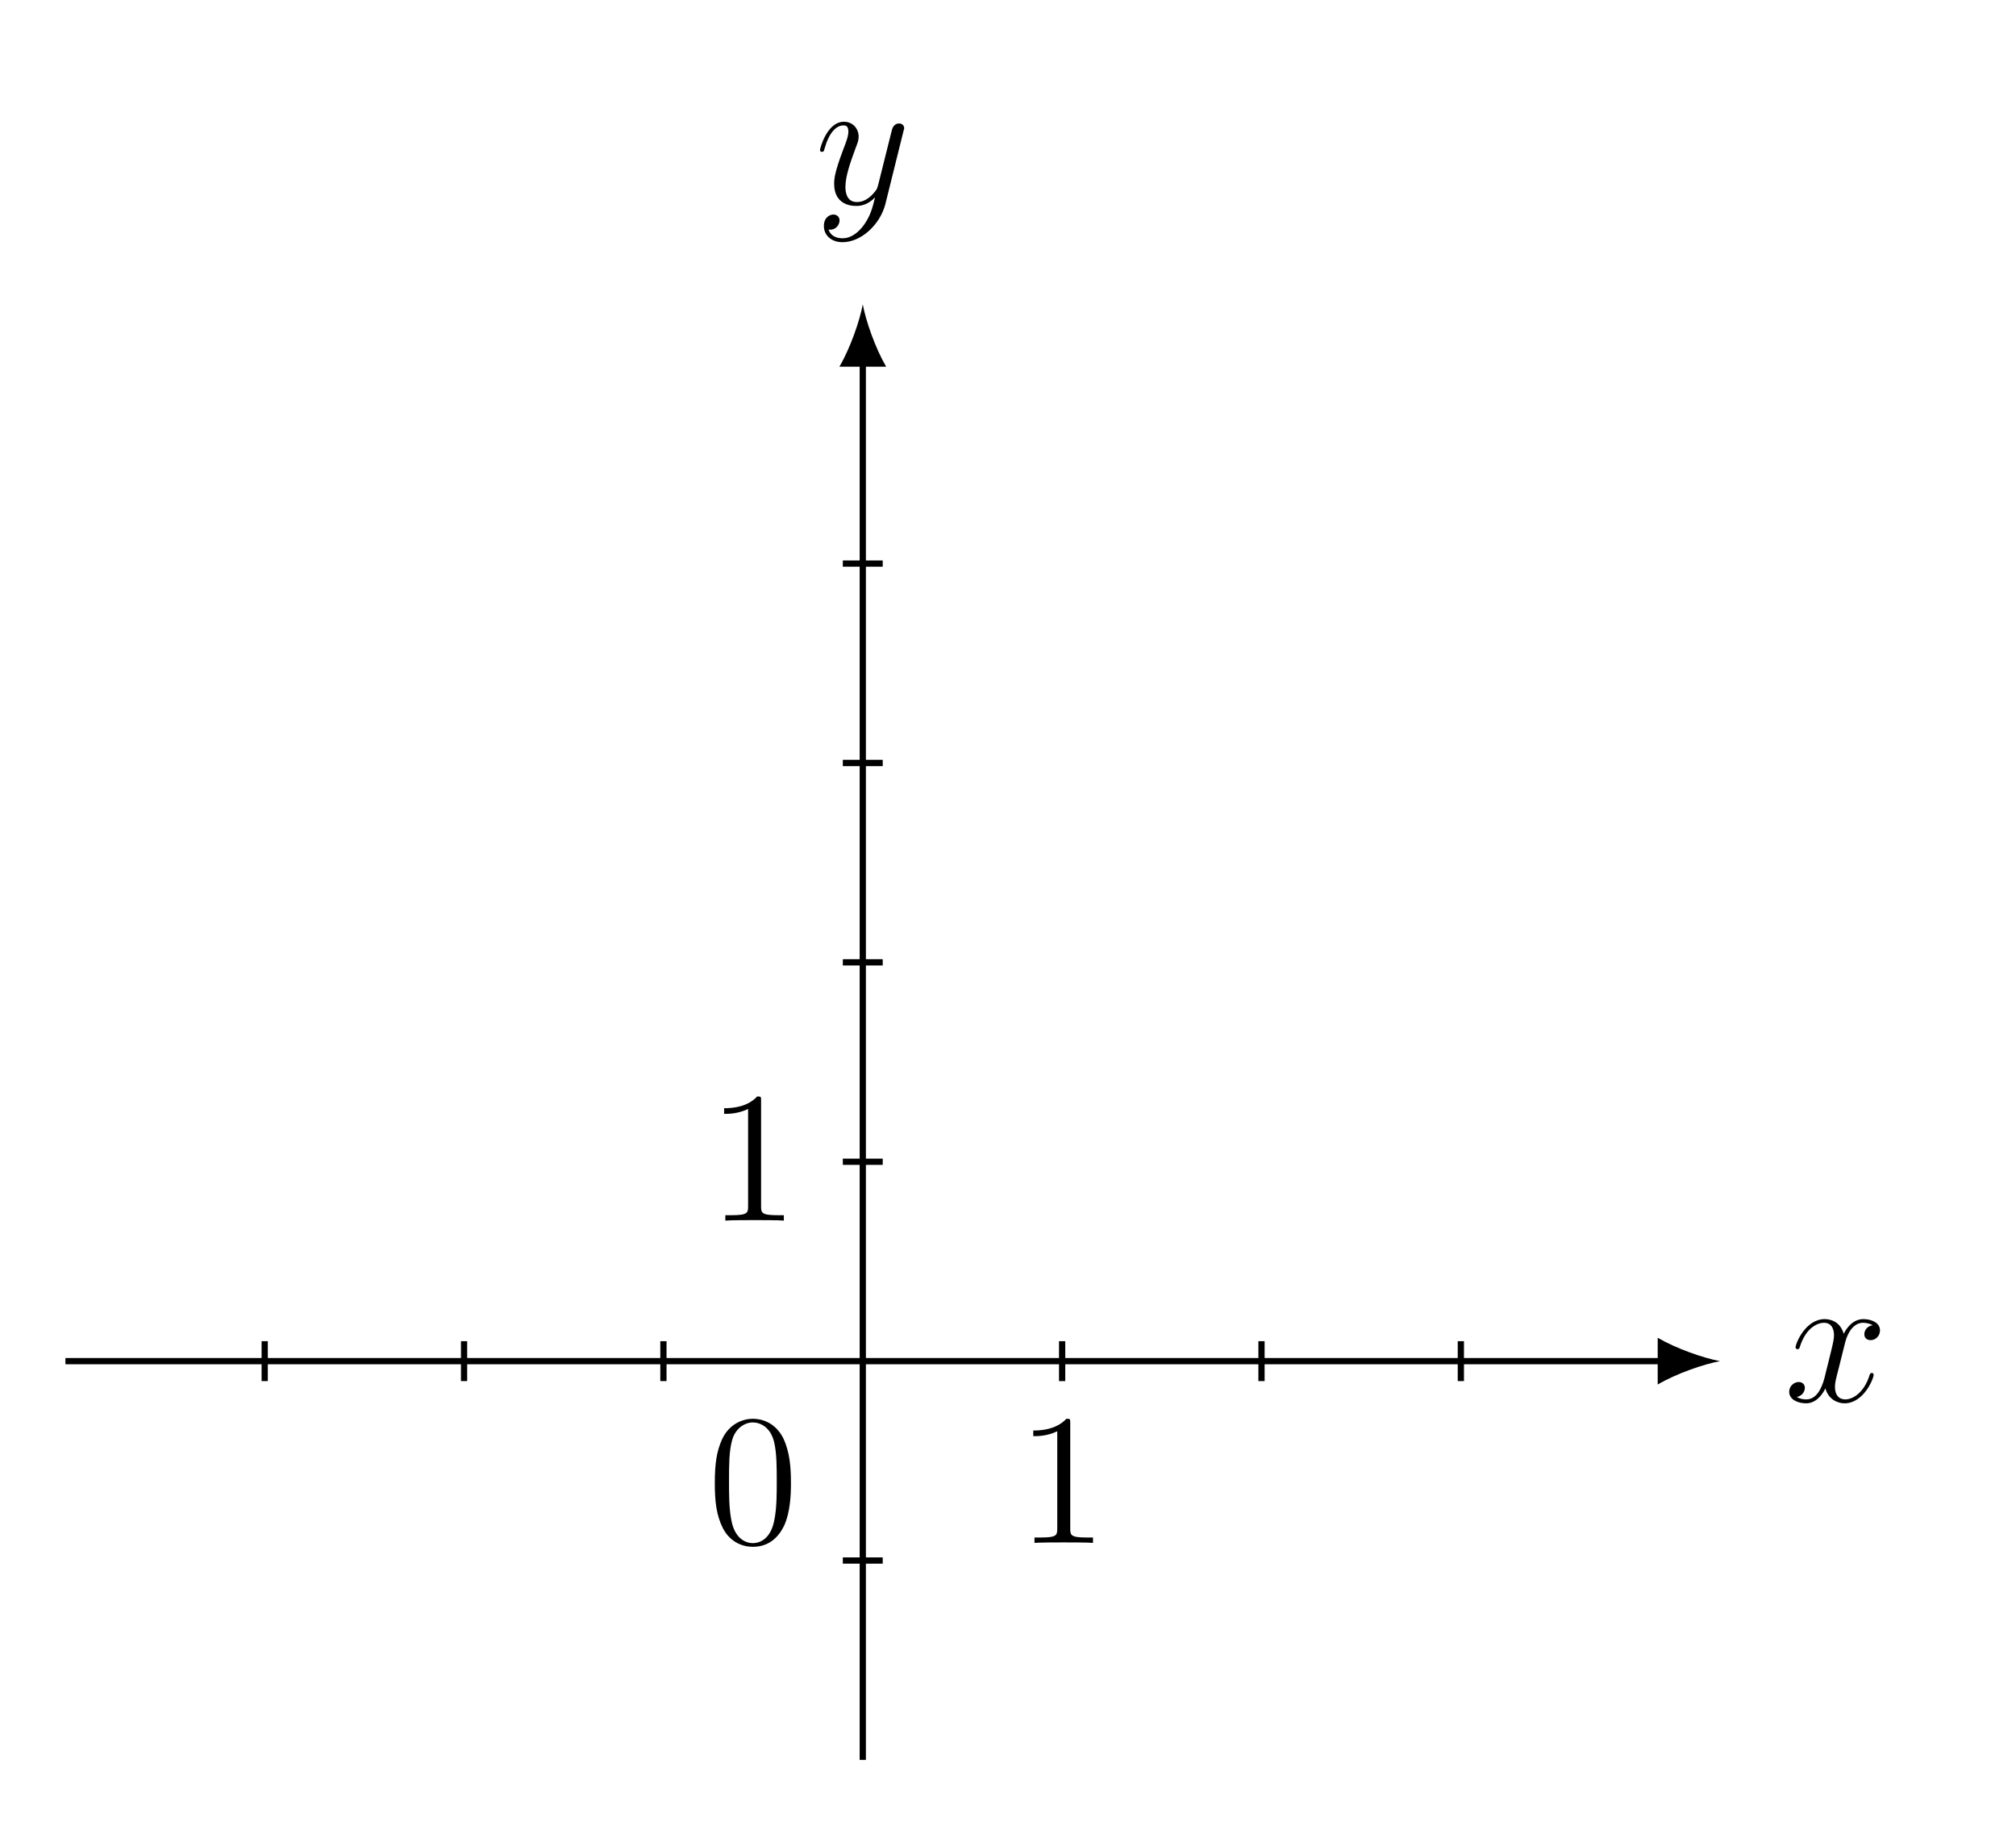
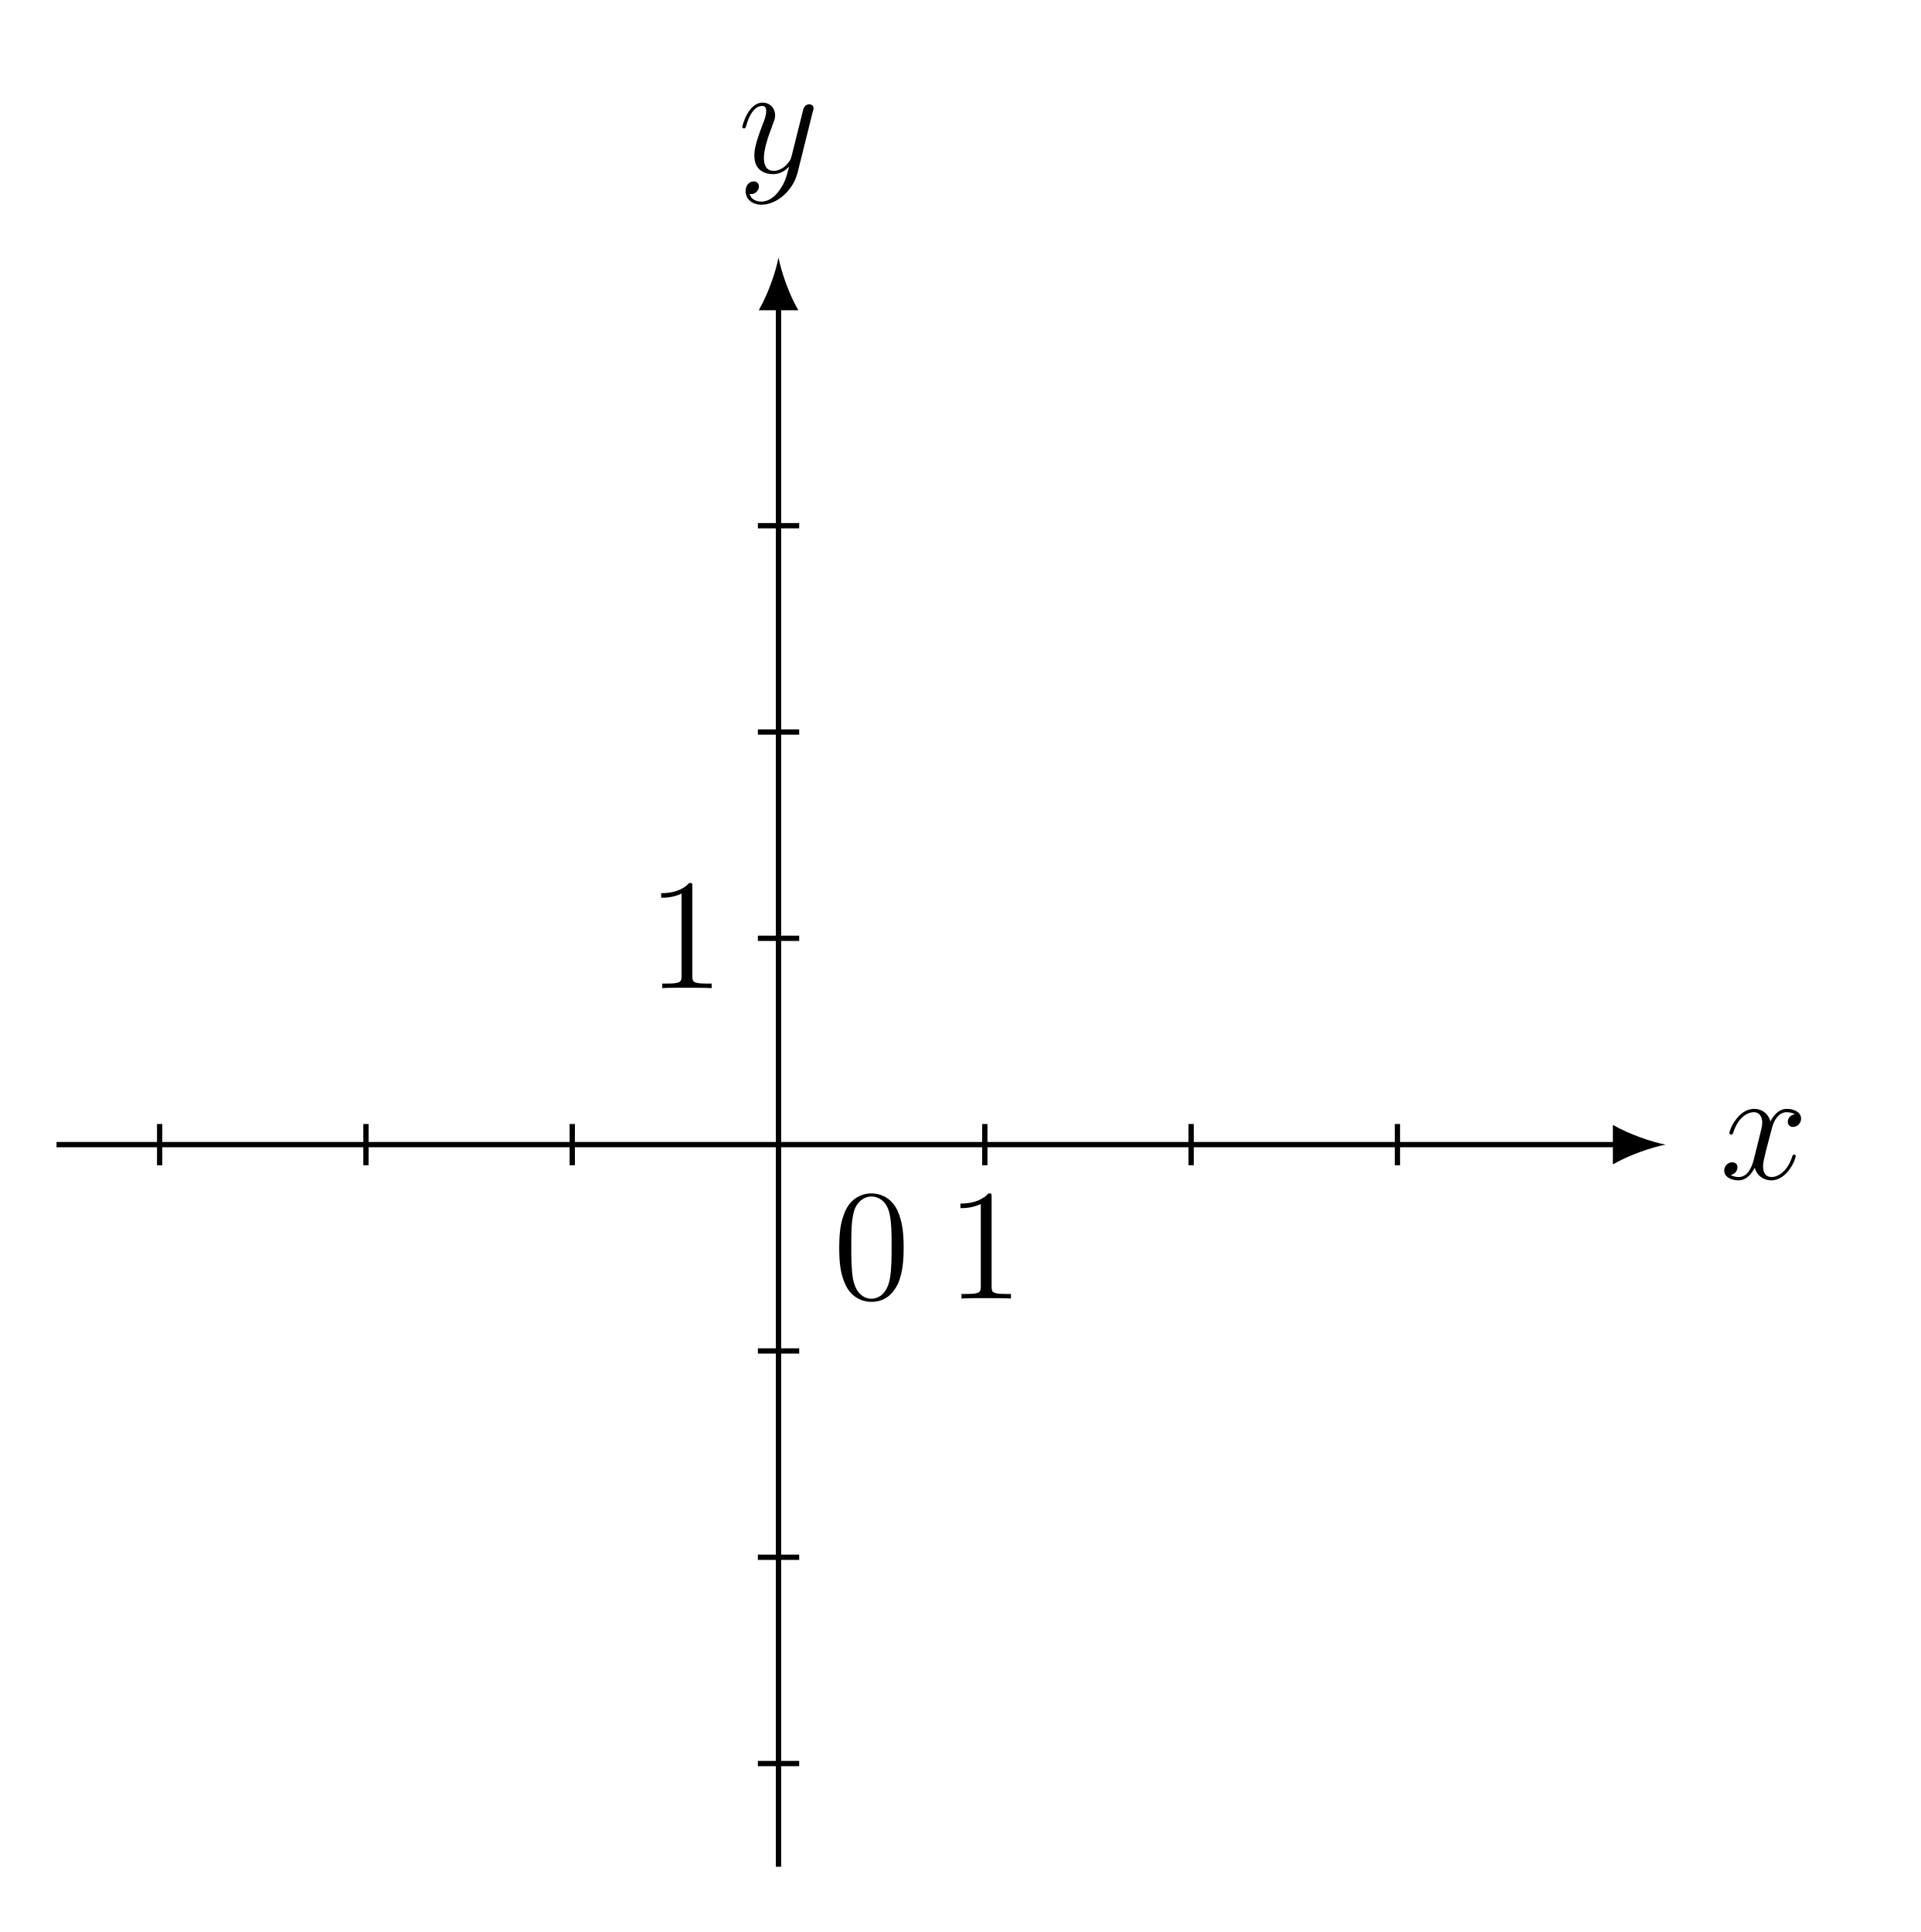
- <svg xmlns="http://www.w3.org/2000/svg" xmlns:xlink="http://www.w3.org/1999/xlink" width="128.697pt" height="116.761pt" viewBox="0 0 128.697 116.761" version="1.2">
+ <svg xmlns="http://www.w3.org/2000/svg" xmlns:xlink="http://www.w3.org/1999/xlink" width="144.431pt" height="145.251pt" viewBox="0 0 144.431 145.251" version="1.2">
  <defs>
    <g>
      <symbol overflow="visible" id="glyph0-0">
        <path style="stroke:none;" d="" />
      </symbol>
      <symbol overflow="visible" id="glyph0-1">
-         <path style="stroke:none;" d="M 5.719 -1.703 C 5.719 -1.766 5.672 -1.812 5.609 -1.812 C 5.5 -1.812 5.484 -1.75 5.453 -1.656 C 5.125 -0.609 4.438 -0.125 3.906 -0.125 C 3.484 -0.125 3.25 -0.422 3.25 -0.922 C 3.25 -1.188 3.297 -1.375 3.5 -2.156 L 3.906 -3.781 C 4.094 -4.5 4.5 -5.016 5.047 -5.016 C 5.047 -5.016 5.406 -5.016 5.656 -4.859 C 5.266 -4.797 5.125 -4.5 5.125 -4.281 C 5.125 -4 5.359 -3.906 5.516 -3.906 C 5.875 -3.906 6.125 -4.203 6.125 -4.531 C 6.125 -5.031 5.562 -5.25 5.062 -5.25 C 4.328 -5.25 3.922 -4.547 3.812 -4.312 C 3.547 -5.203 2.797 -5.25 2.594 -5.25 C 1.375 -5.25 0.734 -3.703 0.734 -3.438 C 0.734 -3.391 0.781 -3.328 0.859 -3.328 C 0.953 -3.328 0.984 -3.391 1 -3.453 C 1.406 -4.766 2.203 -5.016 2.547 -5.016 C 3.094 -5.016 3.188 -4.516 3.188 -4.234 C 3.188 -3.969 3.125 -3.703 2.984 -3.125 L 2.578 -1.484 C 2.391 -0.781 2.047 -0.125 1.422 -0.125 C 1.359 -0.125 1.062 -0.125 0.812 -0.281 C 1.234 -0.359 1.328 -0.719 1.328 -0.859 C 1.328 -1.094 1.156 -1.234 0.938 -1.234 C 0.641 -1.234 0.328 -0.984 0.328 -0.609 C 0.328 -0.109 0.891 0.125 1.406 0.125 C 1.984 0.125 2.391 -0.328 2.641 -0.828 C 2.828 -0.125 3.422 0.125 3.859 0.125 C 5.078 0.125 5.719 -1.438 5.719 -1.703 Z M 5.719 -1.703 " />
+         <path style="stroke:none;" d="M 5.703 -1.703 C 5.703 -1.766 5.656 -1.812 5.594 -1.812 C 5.484 -1.812 5.469 -1.75 5.438 -1.656 C 5.109 -0.609 4.422 -0.125 3.891 -0.125 C 3.469 -0.125 3.25 -0.422 3.25 -0.922 C 3.25 -1.172 3.297 -1.375 3.484 -2.156 L 3.906 -3.766 C 4.078 -4.484 4.484 -5 5.031 -5 C 5.031 -5 5.391 -5 5.641 -4.844 C 5.25 -4.781 5.109 -4.5 5.109 -4.266 C 5.109 -3.984 5.344 -3.891 5.5 -3.891 C 5.859 -3.891 6.109 -4.203 6.109 -4.516 C 6.109 -5.016 5.547 -5.25 5.047 -5.25 C 4.312 -5.25 3.906 -4.531 3.812 -4.297 C 3.531 -5.203 2.797 -5.25 2.578 -5.25 C 1.375 -5.25 0.719 -3.688 0.719 -3.422 C 0.719 -3.375 0.766 -3.312 0.859 -3.312 C 0.953 -3.312 0.969 -3.391 1 -3.438 C 1.406 -4.75 2.203 -5 2.547 -5 C 3.078 -5 3.188 -4.5 3.188 -4.219 C 3.188 -3.953 3.109 -3.688 2.969 -3.109 L 2.562 -1.484 C 2.391 -0.766 2.047 -0.125 1.422 -0.125 C 1.359 -0.125 1.062 -0.125 0.812 -0.281 C 1.234 -0.359 1.328 -0.719 1.328 -0.859 C 1.328 -1.094 1.156 -1.234 0.922 -1.234 C 0.641 -1.234 0.328 -0.984 0.328 -0.609 C 0.328 -0.109 0.891 0.125 1.406 0.125 C 1.969 0.125 2.375 -0.328 2.625 -0.828 C 2.812 -0.125 3.406 0.125 3.859 0.125 C 5.062 0.125 5.703 -1.438 5.703 -1.703 Z M 5.703 -1.703 " />
      </symbol>
      <symbol overflow="visible" id="glyph0-2">
-         <path style="stroke:none;" d="M 5.656 -4.641 C 5.672 -4.703 5.703 -4.766 5.703 -4.844 C 5.703 -5.016 5.562 -5.141 5.375 -5.141 C 5.266 -5.141 5.016 -5.094 4.922 -4.734 L 4.047 -1.234 C 3.984 -1.016 3.984 -0.984 3.891 -0.859 C 3.641 -0.531 3.25 -0.125 2.688 -0.125 C 2.016 -0.125 1.953 -0.781 1.953 -1.094 C 1.953 -1.781 2.281 -2.688 2.594 -3.547 C 2.734 -3.906 2.797 -4.062 2.797 -4.297 C 2.797 -4.797 2.438 -5.25 1.859 -5.25 C 0.766 -5.25 0.328 -3.531 0.328 -3.438 C 0.328 -3.391 0.375 -3.328 0.453 -3.328 C 0.562 -3.328 0.578 -3.375 0.625 -3.547 C 0.906 -4.547 1.359 -5.016 1.828 -5.016 C 1.938 -5.016 2.141 -5.016 2.141 -4.625 C 2.141 -4.312 2 -3.969 1.828 -3.516 C 1.234 -1.953 1.234 -1.562 1.234 -1.281 C 1.234 -0.141 2.047 0.125 2.641 0.125 C 3 0.125 3.422 0.016 3.844 -0.422 C 3.672 0.281 3.547 0.75 3.141 1.328 C 2.812 1.781 2.344 2.188 1.766 2.188 C 1.625 2.188 1.047 2.172 0.875 1.625 C 0.906 1.641 0.984 1.641 0.984 1.641 C 1.344 1.641 1.578 1.328 1.578 1.047 C 1.578 0.781 1.359 0.672 1.188 0.672 C 0.984 0.672 0.578 0.828 0.578 1.406 C 0.578 2.016 1.078 2.438 1.766 2.438 C 2.953 2.438 4.156 1.328 4.5 0.016 Z M 5.656 -4.641 " />
+         <path style="stroke:none;" d="M 5.641 -4.625 C 5.656 -4.688 5.688 -4.75 5.688 -4.828 C 5.688 -5 5.547 -5.125 5.359 -5.125 C 5.25 -5.125 5 -5.078 4.906 -4.719 L 4.031 -1.219 C 3.969 -1.016 3.969 -0.984 3.875 -0.859 C 3.641 -0.516 3.25 -0.125 2.672 -0.125 C 2.016 -0.125 1.953 -0.766 1.953 -1.094 C 1.953 -1.766 2.266 -2.688 2.594 -3.547 C 2.719 -3.891 2.797 -4.062 2.797 -4.297 C 2.797 -4.797 2.438 -5.25 1.859 -5.25 C 0.766 -5.25 0.328 -3.516 0.328 -3.422 C 0.328 -3.375 0.375 -3.312 0.453 -3.312 C 0.562 -3.312 0.578 -3.359 0.625 -3.531 C 0.906 -4.531 1.359 -5 1.812 -5 C 1.922 -5 2.125 -5 2.125 -4.609 C 2.125 -4.297 2 -3.953 1.812 -3.5 C 1.234 -1.953 1.234 -1.562 1.234 -1.266 C 1.234 -0.141 2.047 0.125 2.641 0.125 C 2.984 0.125 3.406 0.016 3.828 -0.422 L 3.844 -0.422 C 3.656 0.281 3.547 0.75 3.125 1.328 C 2.812 1.781 2.344 2.188 1.766 2.188 C 1.609 2.188 1.047 2.172 0.875 1.609 C 0.906 1.625 0.984 1.625 0.984 1.625 C 1.344 1.625 1.578 1.312 1.578 1.047 C 1.578 0.766 1.359 0.672 1.172 0.672 C 0.984 0.672 0.578 0.828 0.578 1.406 C 0.578 2.016 1.078 2.422 1.766 2.422 C 2.953 2.422 4.156 1.328 4.484 0.016 Z M 5.641 -4.625 " />
      </symbol>
      <symbol overflow="visible" id="glyph1-0">
        <path style="stroke:none;" d="" />
      </symbol>
      <symbol overflow="visible" id="glyph1-1">
-         <path style="stroke:none;" d="M 5.344 -3.812 C 5.344 -4.797 5.281 -5.766 4.859 -6.672 C 4.359 -7.672 3.5 -7.922 2.922 -7.922 C 2.234 -7.922 1.391 -7.578 0.938 -6.594 C 0.609 -5.844 0.484 -5.109 0.484 -3.812 C 0.484 -2.656 0.578 -1.781 1 -0.938 C 1.469 -0.031 2.281 0.25 2.906 0.25 C 3.953 0.25 4.547 -0.375 4.891 -1.062 C 5.312 -1.953 5.344 -3.125 5.344 -3.812 Z M 4.438 -3.953 C 4.438 -3.156 4.438 -2.25 4.297 -1.531 C 4.078 -0.219 3.328 0.016 2.906 0.016 C 2.531 0.016 1.75 -0.203 1.531 -1.5 C 1.391 -2.219 1.391 -3.125 1.391 -3.953 C 1.391 -4.938 1.391 -5.812 1.578 -6.516 C 1.781 -7.312 2.391 -7.688 2.906 -7.688 C 3.359 -7.688 4.047 -7.422 4.281 -6.391 C 4.438 -5.703 4.438 -4.766 4.438 -3.953 Z M 4.438 -3.953 " />
+         <path style="stroke:none;" d="M 5.328 -3.812 C 5.328 -4.797 5.266 -5.75 4.844 -6.656 C 4.359 -7.641 3.5 -7.906 2.906 -7.906 C 2.219 -7.906 1.375 -7.562 0.938 -6.578 C 0.609 -5.828 0.484 -5.094 0.484 -3.812 C 0.484 -2.656 0.578 -1.781 1 -0.938 C 1.469 -0.031 2.281 0.25 2.906 0.25 C 3.938 0.25 4.531 -0.375 4.875 -1.062 C 5.297 -1.953 5.328 -3.109 5.328 -3.812 Z M 4.422 -3.953 C 4.422 -3.156 4.422 -2.25 4.297 -1.516 C 4.062 -0.219 3.312 0.016 2.906 0.016 C 2.516 0.016 1.75 -0.203 1.516 -1.5 C 1.391 -2.219 1.391 -3.109 1.391 -3.953 C 1.391 -4.922 1.391 -5.797 1.578 -6.5 C 1.781 -7.297 2.391 -7.672 2.906 -7.672 C 3.359 -7.672 4.047 -7.391 4.266 -6.375 C 4.422 -5.703 4.422 -4.75 4.422 -3.953 Z M 4.422 -3.953 " />
      </symbol>
      <symbol overflow="visible" id="glyph1-2">
-         <path style="stroke:none;" d="M 4.891 0 L 4.891 -0.344 L 4.516 -0.344 C 3.469 -0.344 3.438 -0.484 3.438 -0.922 L 3.438 -7.641 C 3.438 -7.922 3.438 -7.922 3.188 -7.922 C 2.906 -7.609 2.312 -7.172 1.078 -7.172 L 1.078 -6.812 C 1.359 -6.812 1.953 -6.812 2.609 -7.125 L 2.609 -0.922 C 2.609 -0.484 2.578 -0.344 1.531 -0.344 L 1.156 -0.344 L 1.156 0 C 1.484 -0.031 2.641 -0.031 3.031 -0.031 C 3.422 -0.031 4.562 -0.031 4.891 0 Z M 4.891 0 " />
+         <path style="stroke:none;" d="M 4.875 0 L 4.875 -0.344 L 4.5 -0.344 C 3.453 -0.344 3.422 -0.484 3.422 -0.922 L 3.422 -7.625 C 3.422 -7.891 3.422 -7.906 3.188 -7.906 C 2.906 -7.594 2.312 -7.141 1.078 -7.141 L 1.078 -6.797 C 1.359 -6.797 1.953 -6.797 2.609 -7.109 L 2.609 -0.922 C 2.609 -0.484 2.562 -0.344 1.516 -0.344 L 1.156 -0.344 L 1.156 0 C 1.469 -0.031 2.625 -0.031 3.016 -0.031 C 3.406 -0.031 4.547 -0.031 4.875 0 Z M 4.875 0 " />
      </symbol>
    </g>
  </defs>
  <g id="surface1">
-     <path style="fill:none;stroke-width:0.399;stroke-linecap:butt;stroke-linejoin:miter;stroke:rgb(0%,0%,0%);stroke-opacity:1;stroke-miterlimit:10;" d="M -51.022 -0.001 L 51.265 -0.001 " transform="matrix(0.997651,0,0,-0.997651,55.07832,86.87841)" />
-     <path style=" stroke:none;fill-rule:nonzero;fill:rgb(0%,0%,0%);fill-opacity:1;" d="M 109.801 86.879 C 108.738 86.68 107.016 86.082 105.824 85.387 L 105.824 88.371 C 107.016 87.672 108.738 87.078 109.801 86.879 " />
+     <path style="fill:none;stroke-width:0.399;stroke-linecap:butt;stroke-linejoin:miter;stroke:rgb(0%,0%,0%);stroke-opacity:1;stroke-miterlimit:10;" d="M -54.567 0.001 L 63.453 0.001 " transform="matrix(0.99487,0,0,-0.99487,58.53703,86.05525)" />
+     <path style=" stroke:none;fill-rule:nonzero;fill:rgb(0%,0%,0%);fill-opacity:1;" d="M 125.234 86.055 C 124.176 85.855 122.457 85.262 121.27 84.57 L 121.27 87.543 C 122.457 86.848 124.176 86.254 125.234 86.055 " />
    <g style="fill:rgb(0%,0%,0%);fill-opacity:1;">
-       <use xlink:href="#glyph0-1" x="113.89" y="89.446" />
+       <use xlink:href="#glyph0-1" x="129.313" y="88.616" />
    </g>
-     <path style="fill:none;stroke-width:0.399;stroke-linecap:butt;stroke-linejoin:miter;stroke:rgb(0%,0%,0%);stroke-opacity:1;stroke-miterlimit:10;" d="M -0 -25.514 L -0 64.021 " transform="matrix(0.997651,0,0,-0.997651,55.07832,86.87841)" />
-     <path style=" stroke:none;fill-rule:nonzero;fill:rgb(0%,0%,0%);fill-opacity:1;" d="M 55.078 19.43 C 54.879 20.492 54.281 22.215 53.586 23.406 L 56.57 23.406 C 55.875 22.215 55.277 20.492 55.078 19.43 " />
+     <path style="fill:none;stroke-width:0.399;stroke-linecap:butt;stroke-linejoin:miter;stroke:rgb(0%,0%,0%);stroke-opacity:1;stroke-miterlimit:10;" d="M -0.002 -54.568 L -0.002 63.455 " transform="matrix(0.99487,0,0,-0.99487,58.53703,86.05525)" />
+     <path style=" stroke:none;fill-rule:nonzero;fill:rgb(0%,0%,0%);fill-opacity:1;" d="M 58.535 19.359 C 58.34 20.414 57.742 22.133 57.051 23.324 L 60.023 23.324 C 59.328 22.133 58.734 20.414 58.535 19.359 " />
    <g style="fill:rgb(0%,0%,0%);fill-opacity:1;">
-       <use xlink:href="#glyph0-2" x="52.017" y="13.021" />
+       <use xlink:href="#glyph0-2" x="55.485" y="12.967" />
    </g>
-     <path style="fill:none;stroke-width:0.399;stroke-linecap:butt;stroke-linejoin:miter;stroke:rgb(0%,0%,0%);stroke-opacity:1;stroke-miterlimit:10;" d="M -38.27 -1.277 L -38.27 1.276 " transform="matrix(0.997651,0,0,-0.997651,55.07832,86.87841)" />
-     <path style="fill:none;stroke-width:0.399;stroke-linecap:butt;stroke-linejoin:miter;stroke:rgb(0%,0%,0%);stroke-opacity:1;stroke-miterlimit:10;" d="M -25.513 -1.277 L -25.513 1.276 " transform="matrix(0.997651,0,0,-0.997651,55.07832,86.87841)" />
-     <path style="fill:none;stroke-width:0.399;stroke-linecap:butt;stroke-linejoin:miter;stroke:rgb(0%,0%,0%);stroke-opacity:1;stroke-miterlimit:10;" d="M -12.757 -1.277 L -12.757 1.276 " transform="matrix(0.997651,0,0,-0.997651,55.07832,86.87841)" />
-     <path style="fill:none;stroke-width:0.399;stroke-linecap:butt;stroke-linejoin:miter;stroke:rgb(0%,0%,0%);stroke-opacity:1;stroke-miterlimit:10;" d="M 12.756 -1.277 L 12.756 1.276 " transform="matrix(0.997651,0,0,-0.997651,55.07832,86.87841)" />
-     <path style="fill:none;stroke-width:0.399;stroke-linecap:butt;stroke-linejoin:miter;stroke:rgb(0%,0%,0%);stroke-opacity:1;stroke-miterlimit:10;" d="M 25.513 -1.277 L 25.513 1.276 " transform="matrix(0.997651,0,0,-0.997651,55.07832,86.87841)" />
-     <path style="fill:none;stroke-width:0.399;stroke-linecap:butt;stroke-linejoin:miter;stroke:rgb(0%,0%,0%);stroke-opacity:1;stroke-miterlimit:10;" d="M 38.269 -1.277 L 38.269 1.276 " transform="matrix(0.997651,0,0,-0.997651,55.07832,86.87841)" />
-     <path style="fill:none;stroke-width:0.399;stroke-linecap:butt;stroke-linejoin:miter;stroke:rgb(0%,0%,0%);stroke-opacity:1;stroke-miterlimit:10;" d="M -1.277 -12.757 L 1.276 -12.757 " transform="matrix(0.997651,0,0,-0.997651,55.07832,86.87841)" />
-     <path style="fill:none;stroke-width:0.399;stroke-linecap:butt;stroke-linejoin:miter;stroke:rgb(0%,0%,0%);stroke-opacity:1;stroke-miterlimit:10;" d="M -1.277 12.756 L 1.276 12.756 " transform="matrix(0.997651,0,0,-0.997651,55.07832,86.87841)" />
-     <path style="fill:none;stroke-width:0.399;stroke-linecap:butt;stroke-linejoin:miter;stroke:rgb(0%,0%,0%);stroke-opacity:1;stroke-miterlimit:10;" d="M -1.277 25.513 L 1.276 25.513 " transform="matrix(0.997651,0,0,-0.997651,55.07832,86.87841)" />
-     <path style="fill:none;stroke-width:0.399;stroke-linecap:butt;stroke-linejoin:miter;stroke:rgb(0%,0%,0%);stroke-opacity:1;stroke-miterlimit:10;" d="M -1.277 38.269 L 1.276 38.269 " transform="matrix(0.997651,0,0,-0.997651,55.07832,86.87841)" />
-     <path style="fill:none;stroke-width:0.399;stroke-linecap:butt;stroke-linejoin:miter;stroke:rgb(0%,0%,0%);stroke-opacity:1;stroke-miterlimit:10;" d="M -1.277 51.026 L 1.276 51.026 " transform="matrix(0.997651,0,0,-0.997651,55.07832,86.87841)" />
+     <path style="fill:none;stroke-width:0.399;stroke-linecap:butt;stroke-linejoin:miter;stroke:rgb(0%,0%,0%);stroke-opacity:1;stroke-miterlimit:10;" d="M -46.773 -1.558 L -46.773 1.559 " transform="matrix(0.99487,0,0,-0.99487,58.53703,86.05525)" />
+     <path style="fill:none;stroke-width:0.399;stroke-linecap:butt;stroke-linejoin:miter;stroke:rgb(0%,0%,0%);stroke-opacity:1;stroke-miterlimit:10;" d="M -31.181 -1.558 L -31.181 1.559 " transform="matrix(0.99487,0,0,-0.99487,58.53703,86.05525)" />
+     <path style="fill:none;stroke-width:0.399;stroke-linecap:butt;stroke-linejoin:miter;stroke:rgb(0%,0%,0%);stroke-opacity:1;stroke-miterlimit:10;" d="M -15.59 -1.558 L -15.59 1.559 " transform="matrix(0.99487,0,0,-0.99487,58.53703,86.05525)" />
+     <path style="fill:none;stroke-width:0.399;stroke-linecap:butt;stroke-linejoin:miter;stroke:rgb(0%,0%,0%);stroke-opacity:1;stroke-miterlimit:10;" d="M 15.59 -1.558 L 15.59 1.559 " transform="matrix(0.99487,0,0,-0.99487,58.53703,86.05525)" />
+     <path style="fill:none;stroke-width:0.399;stroke-linecap:butt;stroke-linejoin:miter;stroke:rgb(0%,0%,0%);stroke-opacity:1;stroke-miterlimit:10;" d="M 31.182 -1.558 L 31.182 1.559 " transform="matrix(0.99487,0,0,-0.99487,58.53703,86.05525)" />
+     <path style="fill:none;stroke-width:0.399;stroke-linecap:butt;stroke-linejoin:miter;stroke:rgb(0%,0%,0%);stroke-opacity:1;stroke-miterlimit:10;" d="M 46.773 -1.558 L 46.773 1.559 " transform="matrix(0.99487,0,0,-0.99487,58.53703,86.05525)" />
+     <path style="fill:none;stroke-width:0.399;stroke-linecap:butt;stroke-linejoin:miter;stroke:rgb(0%,0%,0%);stroke-opacity:1;stroke-miterlimit:10;" d="M -1.561 -46.771 L 1.561 -46.771 " transform="matrix(0.99487,0,0,-0.99487,58.53703,86.05525)" />
+     <path style="fill:none;stroke-width:0.399;stroke-linecap:butt;stroke-linejoin:miter;stroke:rgb(0%,0%,0%);stroke-opacity:1;stroke-miterlimit:10;" d="M -1.561 -31.183 L 1.561 -31.183 " transform="matrix(0.99487,0,0,-0.99487,58.53703,86.05525)" />
+     <path style="fill:none;stroke-width:0.399;stroke-linecap:butt;stroke-linejoin:miter;stroke:rgb(0%,0%,0%);stroke-opacity:1;stroke-miterlimit:10;" d="M -1.561 -15.591 L 1.561 -15.591 " transform="matrix(0.99487,0,0,-0.99487,58.53703,86.05525)" />
+     <path style="fill:none;stroke-width:0.399;stroke-linecap:butt;stroke-linejoin:miter;stroke:rgb(0%,0%,0%);stroke-opacity:1;stroke-miterlimit:10;" d="M -1.561 15.592 L 1.561 15.592 " transform="matrix(0.99487,0,0,-0.99487,58.53703,86.05525)" />
+     <path style="fill:none;stroke-width:0.399;stroke-linecap:butt;stroke-linejoin:miter;stroke:rgb(0%,0%,0%);stroke-opacity:1;stroke-miterlimit:10;" d="M -1.561 31.18 L 1.561 31.18 " transform="matrix(0.99487,0,0,-0.99487,58.53703,86.05525)" />
+     <path style="fill:none;stroke-width:0.399;stroke-linecap:butt;stroke-linejoin:miter;stroke:rgb(0%,0%,0%);stroke-opacity:1;stroke-miterlimit:10;" d="M -1.561 46.772 L 1.561 46.772 " transform="matrix(0.99487,0,0,-0.99487,58.53703,86.05525)" />
    <g style="fill:rgb(0%,0%,0%);fill-opacity:1;">
-       <use xlink:href="#glyph1-1" x="45.148" y="98.48" />
+       <use xlink:href="#glyph1-1" x="62.617" y="97.626" />
    </g>
    <g style="fill:rgb(0%,0%,0%);fill-opacity:1;">
-       <use xlink:href="#glyph1-2" x="64.884" y="98.48" />
+       <use xlink:href="#glyph1-2" x="71.137" y="97.626" />
    </g>
    <g style="fill:rgb(0%,0%,0%);fill-opacity:1;">
-       <use xlink:href="#glyph1-2" x="45.148" y="77.908" />
+       <use xlink:href="#glyph1-2" x="48.635" y="74.29" />
    </g>
  </g>
</svg>
